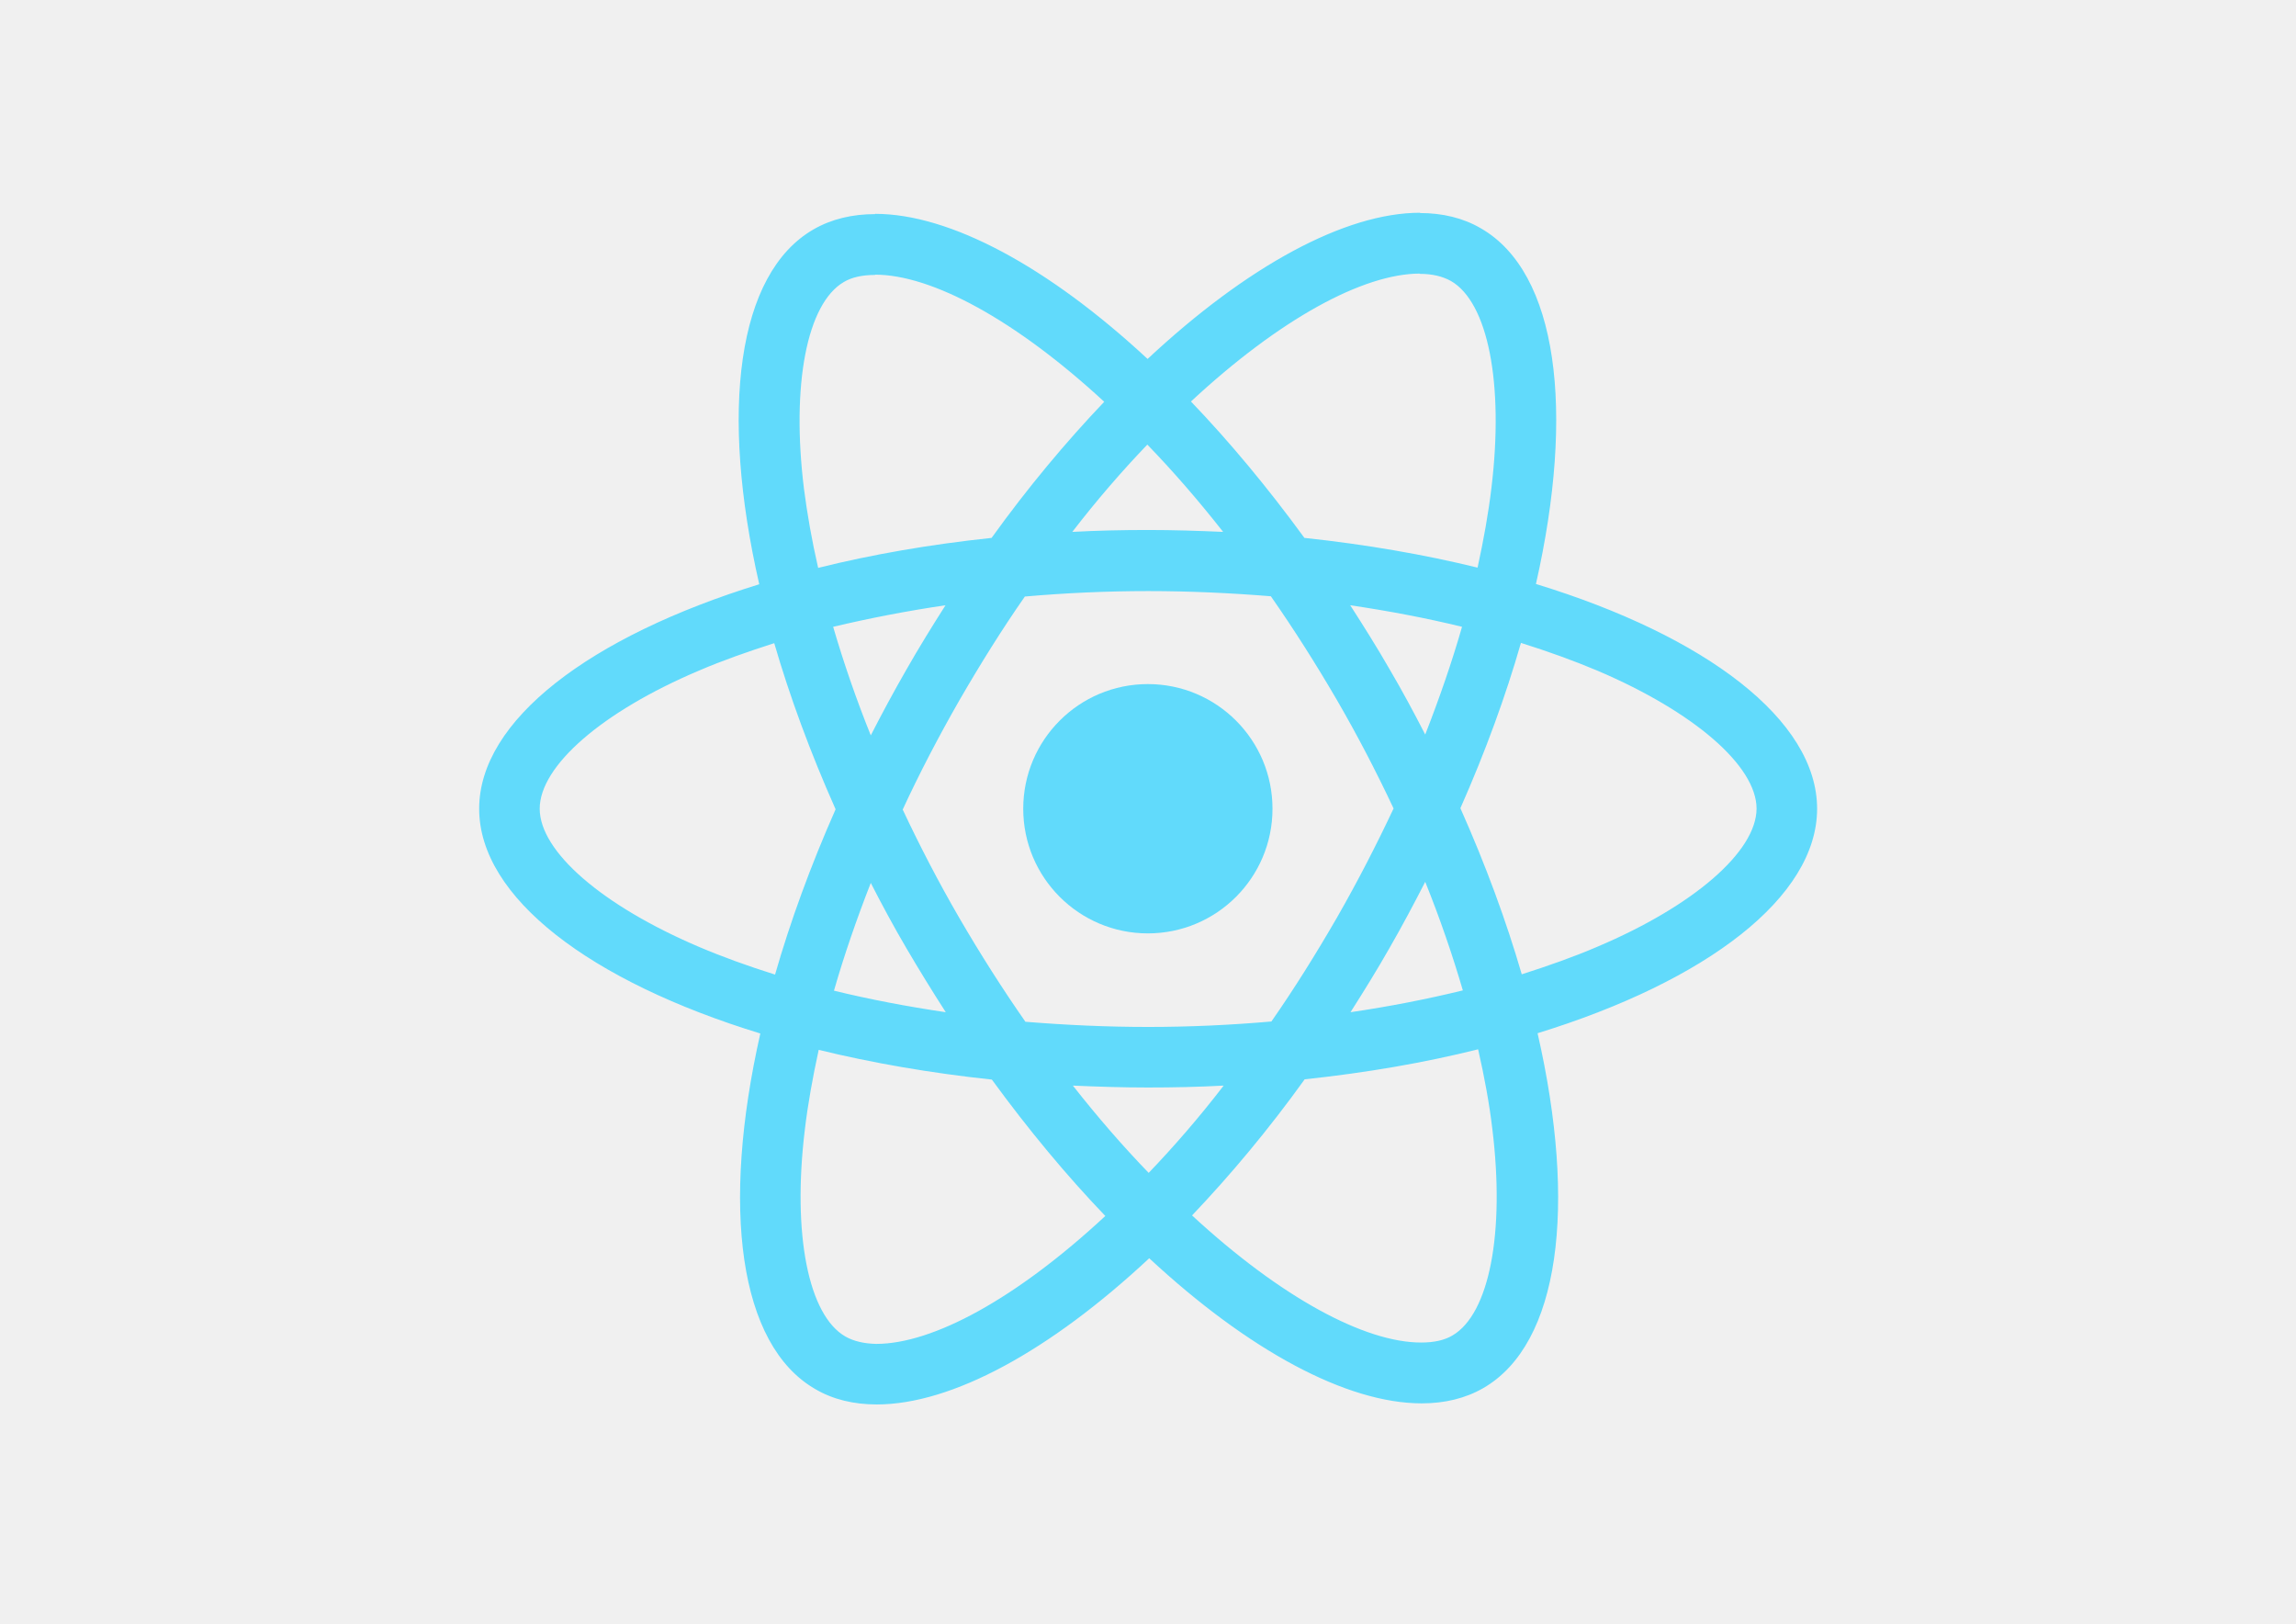
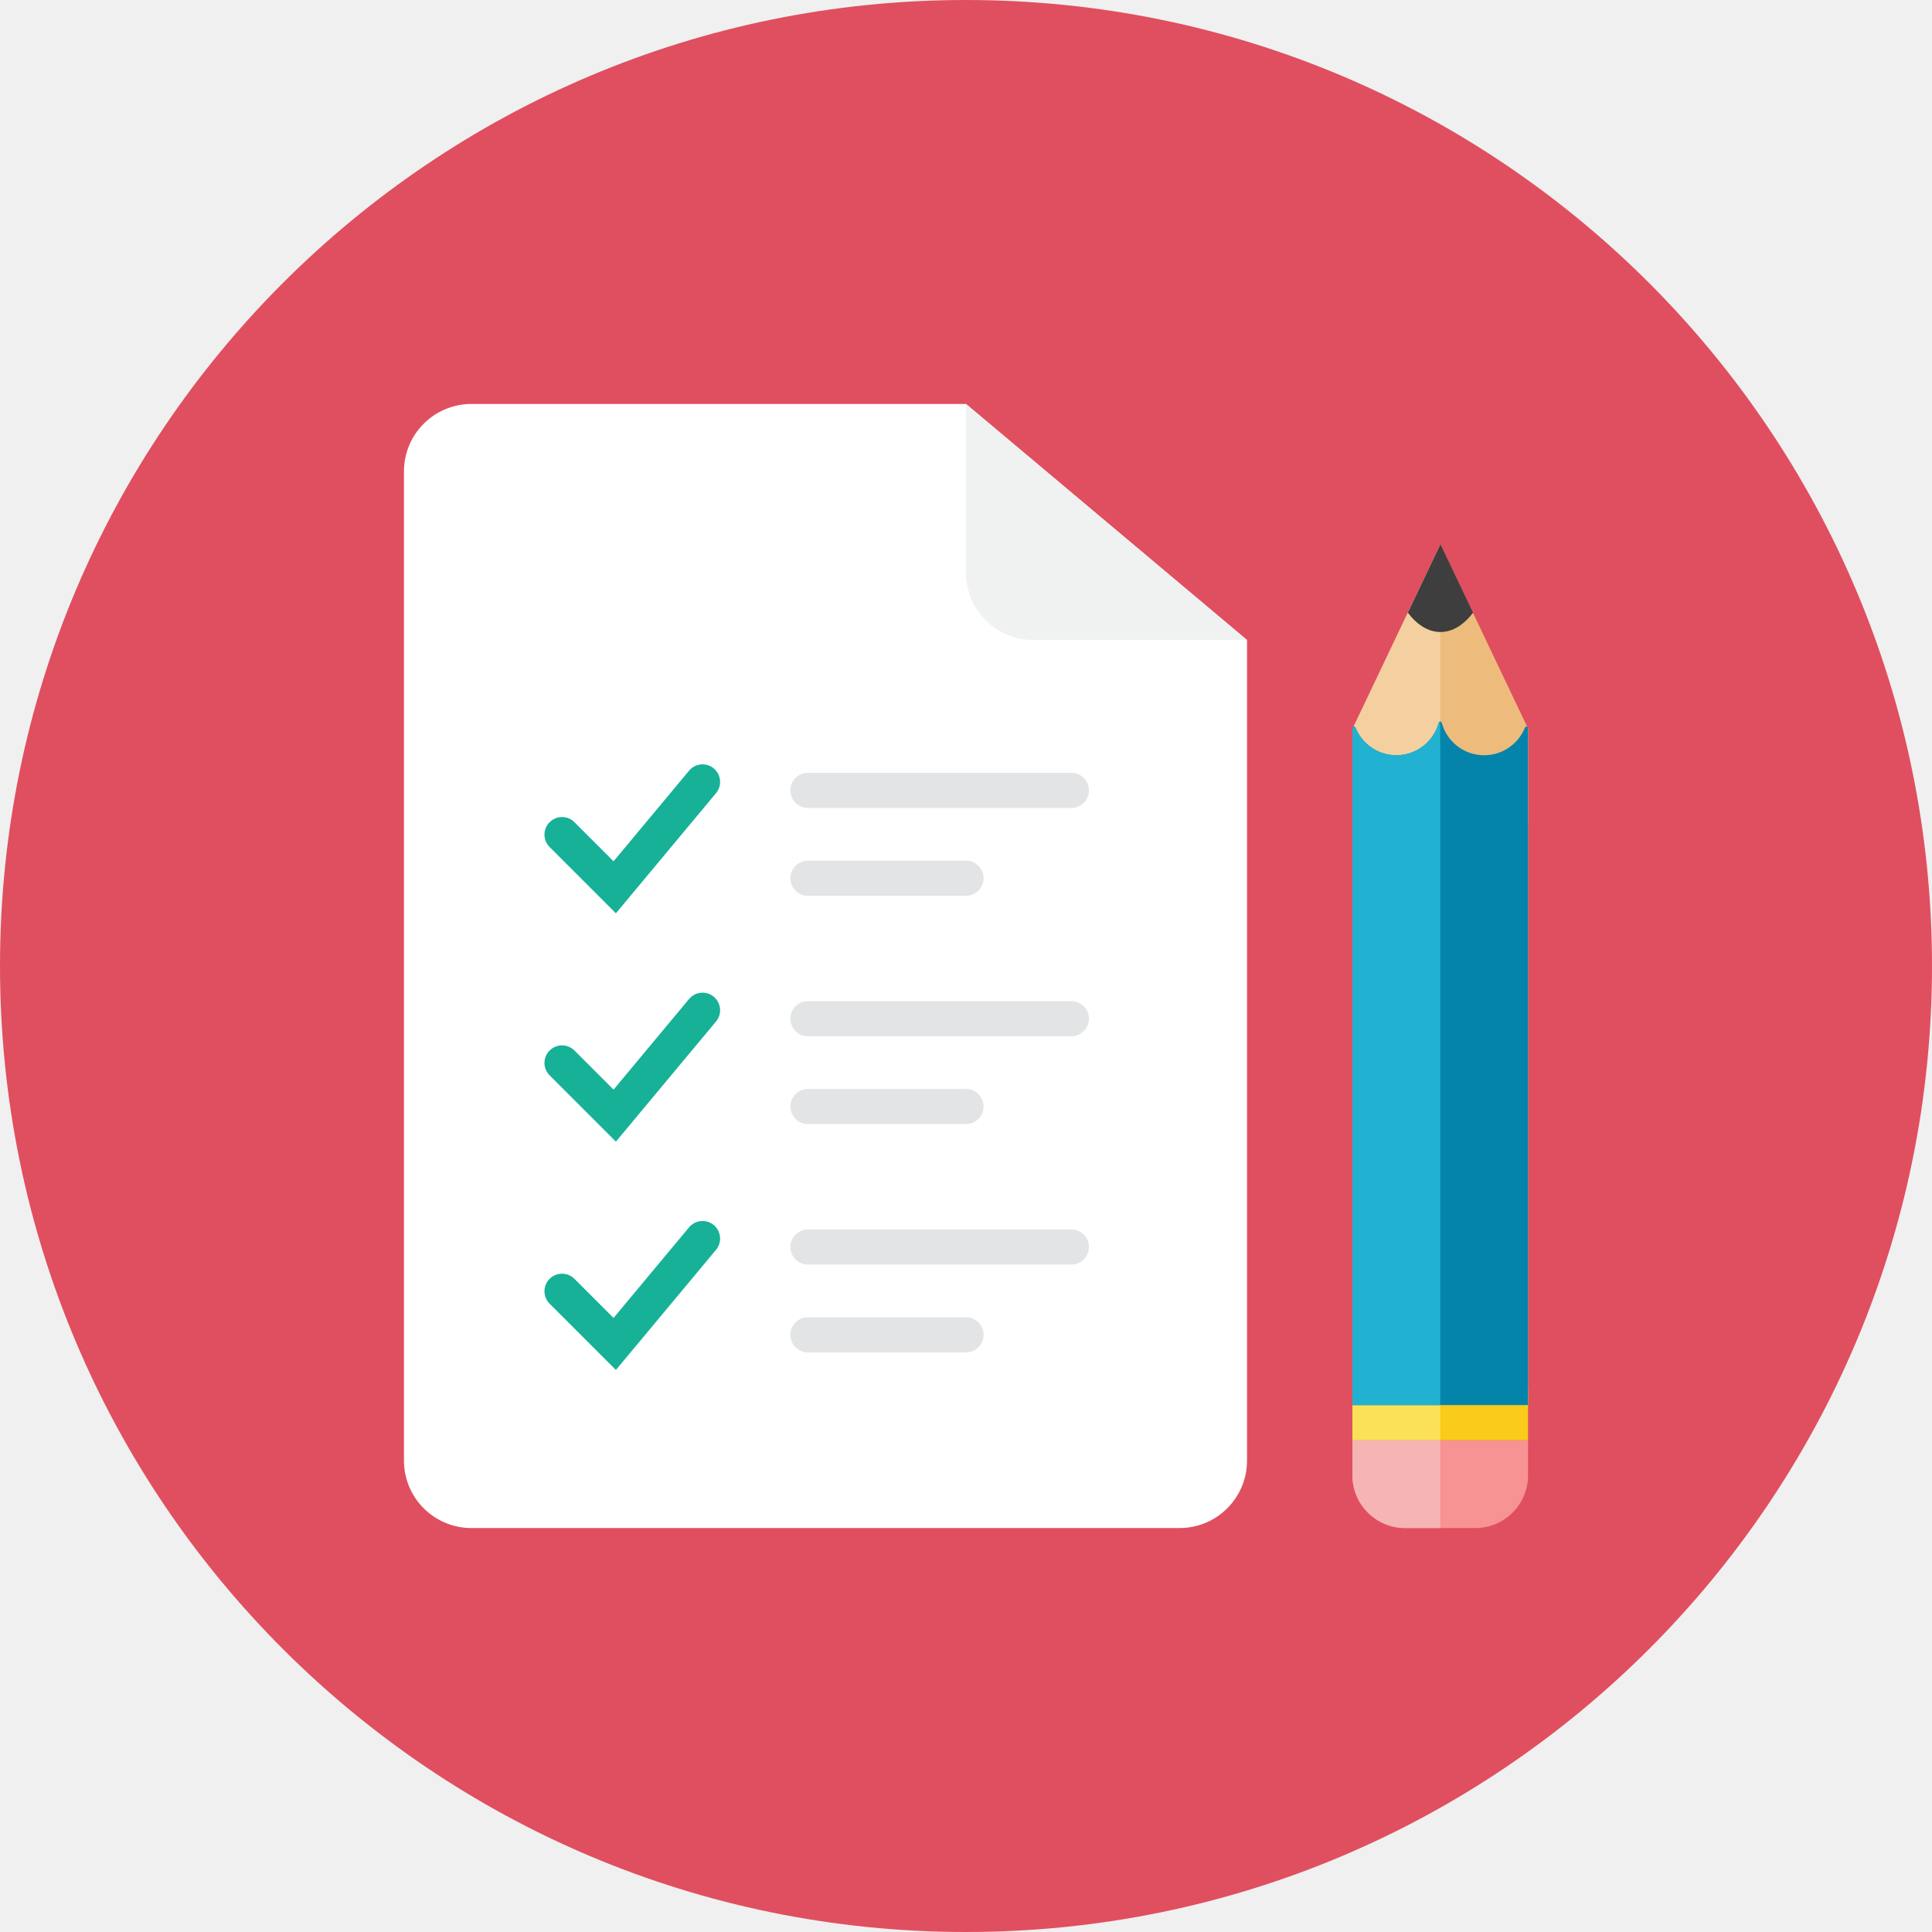
- <svg xmlns="http://www.w3.org/2000/svg" viewBox="0 0 841.9 595.3">
-   <g fill="#61DAFB">
-     <path d="M666.3 296.5c0-32.5-40.7-63.3-103.1-82.4 14.4-63.6 8-114.2-20.2-130.4-6.5-3.8-14.1-5.6-22.4-5.6v22.3c4.6 0 8.3.9 11.4 2.6 13.6 7.8 19.5 37.5 14.9 75.7-1.1 9.4-2.9 19.3-5.1 29.4-19.6-4.8-41-8.5-63.5-10.9-13.5-18.5-27.5-35.3-41.6-50 32.6-30.3 63.2-46.9 84-46.9V78c-27.5 0-63.5 19.6-99.9 53.6-36.4-33.8-72.4-53.2-99.9-53.2v22.3c20.7 0 51.4 16.5 84 46.6-14 14.7-28 31.4-41.3 49.9-22.6 2.4-44 6.1-63.6 11-2.3-10-4-19.7-5.2-29-4.7-38.2 1.1-67.9 14.6-75.8 3-1.8 6.9-2.6 11.5-2.6V78.5c-8.4 0-16 1.8-22.6 5.6-28.1 16.2-34.4 66.7-19.9 130.1-62.2 19.2-102.7 49.9-102.7 82.3 0 32.5 40.7 63.3 103.1 82.4-14.4 63.6-8 114.2 20.2 130.4 6.5 3.8 14.1 5.6 22.5 5.6 27.5 0 63.5-19.6 99.9-53.6 36.4 33.8 72.4 53.2 99.9 53.2 8.4 0 16-1.8 22.6-5.6 28.1-16.2 34.4-66.7 19.9-130.1 62-19.1 102.5-49.9 102.5-82.3zm-130.2-66.7c-3.7 12.9-8.3 26.2-13.5 39.5-4.1-8-8.4-16-13.1-24-4.6-8-9.5-15.8-14.4-23.4 14.2 2.1 27.9 4.7 41 7.9zm-45.8 106.5c-7.8 13.5-15.8 26.3-24.1 38.2-14.9 1.3-30 2-45.2 2-15.1 0-30.2-.7-45-1.9-8.3-11.9-16.4-24.6-24.2-38-7.6-13.1-14.5-26.4-20.8-39.8 6.2-13.4 13.2-26.8 20.7-39.9 7.8-13.5 15.8-26.3 24.1-38.2 14.9-1.3 30-2 45.2-2 15.1 0 30.2.7 45 1.9 8.3 11.9 16.4 24.6 24.2 38 7.6 13.1 14.5 26.4 20.8 39.8-6.3 13.4-13.2 26.8-20.7 39.9zm32.3-13c5.4 13.4 10 26.8 13.8 39.8-13.1 3.2-26.9 5.9-41.2 8 4.9-7.7 9.8-15.6 14.4-23.7 4.6-8 8.9-16.1 13-24.1zM421.2 430c-9.3-9.6-18.6-20.3-27.8-32 9 .4 18.2.7 27.5.7 9.4 0 18.7-.2 27.8-.7-9 11.7-18.3 22.4-27.5 32zm-74.4-58.9c-14.2-2.1-27.9-4.7-41-7.9 3.7-12.9 8.3-26.2 13.5-39.5 4.1 8 8.4 16 13.1 24 4.7 8 9.5 15.8 14.4 23.4zM420.7 163c9.3 9.6 18.6 20.3 27.8 32-9-.4-18.2-.7-27.5-.7-9.4 0-18.7.2-27.8.7 9-11.7 18.3-22.4 27.5-32zm-74 58.9c-4.9 7.7-9.8 15.6-14.4 23.7-4.6 8-8.9 16-13 24-5.4-13.4-10-26.8-13.8-39.8 13.1-3.1 26.9-5.8 41.2-7.9zm-90.5 125.2c-35.4-15.1-58.3-34.9-58.3-50.6 0-15.7 22.9-35.6 58.3-50.6 8.6-3.7 18-7 27.7-10.1 5.7 19.6 13.2 40 22.5 60.9-9.2 20.8-16.6 41.1-22.2 60.6-9.9-3.1-19.3-6.5-28-10.2zM310 490c-13.6-7.8-19.5-37.5-14.9-75.7 1.1-9.4 2.9-19.3 5.1-29.4 19.6 4.8 41 8.5 63.5 10.9 13.5 18.5 27.5 35.3 41.6 50-32.6 30.3-63.2 46.9-84 46.9-4.5-.1-8.3-1-11.3-2.7zm237.2-76.2c4.7 38.2-1.1 67.9-14.6 75.8-3 1.8-6.9 2.6-11.5 2.6-20.7 0-51.4-16.5-84-46.6 14-14.7 28-31.4 41.3-49.9 22.6-2.4 44-6.1 63.6-11 2.3 10.1 4.1 19.8 5.2 29.1zm38.5-66.7c-8.6 3.7-18 7-27.7 10.1-5.7-19.6-13.2-40-22.5-60.9 9.2-20.8 16.6-41.1 22.2-60.6 9.9 3.1 19.3 6.5 28.1 10.2 35.4 15.1 58.3 34.9 58.3 50.6-.1 15.7-23 35.6-58.4 50.6zM320.8 78.4z" />
-     <circle cx="420.9" cy="296.5" r="45.7" />
-     <path d="M520.5 78.1z" />
+ <svg xmlns="http://www.w3.org/2000/svg" version="1.0" x="0px" y="0px" width="110px" height="110px" viewBox="0 0 110 110" style="enable-background:new 0 0 110 110;" xml:space="preserve">
+   <g id="Artboard">
+ </g>
+   <g id="Multicolor">
+     <circle style="fill:#E04F5F;" cx="55" cy="55" r="55" />
+     <g>
+       <path style="fill:#FFFFFF;" d="M23,26.84c0-2.121,1.719-3.84,3.84-3.84H55l16,13.44v46.72c0,2.121-1.719,3.84-3.84,3.84H26.84    C24.719,87,23,85.281,23,83.16V26.84z" />
+       <path style="fill:#F0F1F1;" d="M55,23v9.6c0,2.121,1.719,3.84,3.84,3.84H71L55,23z" />
+       <polygon style="fill:#F4D0A1;" points="77,41.5 82,31 87,41.5 87,80 77,80   " />
+       <polygon style="fill:#EDBC7C;" points="87,47 87,41.5 82,31 82,47   " />
+       <path style="fill:#F79392;" d="M87,84c0,1.657-1.343,3-3,3h-4c-1.657,0-3-1.343-3-3v-2h10V84z" />
+       <path style="fill:#E2E4E5;" d="M62,45c0,0.55-0.45,1-1,1H46c-0.55,0-1-0.45-1-1l0,0c0-0.55,0.45-1,1-1h15C61.55,44,62,44.45,62,45    L62,45z" />
+       <path style="fill:#E2E4E5;" d="M56,50c0,0.55-0.45,1-1,1h-9c-0.55,0-1-0.45-1-1l0,0c0-0.55,0.45-1,1-1h9C55.55,49,56,49.45,56,50    L56,50z" />
+       <path style="fill:#E2E4E5;" d="M62,58c0,0.55-0.45,1-1,1H46c-0.55,0-1-0.45-1-1l0,0c0-0.55,0.45-1,1-1h15C61.55,57,62,57.45,62,58    L62,58z" />
+       <path style="fill:#E2E4E5;" d="M56,63c0,0.55-0.45,1-1,1h-9c-0.55,0-1-0.45-1-1l0,0c0-0.55,0.45-1,1-1h9C55.55,62,56,62.45,56,63    L56,63z" />
+       <path style="fill:#E2E4E5;" d="M62,71c0,0.55-0.45,1-1,1H46c-0.55,0-1-0.45-1-1l0,0c0-0.55,0.45-1,1-1h15C61.55,70,62,70.45,62,71    L62,71z" />
+       <path style="fill:#E2E4E5;" d="M56,76c0,0.55-0.45,1-1,1h-9c-0.55,0-1-0.45-1-1l0,0c0-0.55,0.45-1,1-1h9C55.55,75,56,75.45,56,76    L56,76z" />
+       <g>
+         <path style="fill:#17B198;" d="M35.067,52l-3.774-3.774c-0.391-0.39-0.391-1.024,0-1.414c0.391-0.391,1.024-0.391,1.414,0     l2.226,2.226l4.299-5.159c0.354-0.425,0.984-0.482,1.408-0.128c0.424,0.354,0.482,0.984,0.128,1.408L35.067,52z" />
+       </g>
+       <g>
+         <path style="fill:#17B198;" d="M35.067,65l-3.774-3.774c-0.391-0.39-0.391-1.024,0-1.414c0.391-0.391,1.024-0.391,1.414,0     l2.226,2.226l4.299-5.159c0.354-0.425,0.984-0.482,1.408-0.128c0.424,0.354,0.482,0.984,0.128,1.408L35.067,65z" />
+       </g>
+       <g>
+         <path style="fill:#17B198;" d="M35.067,78l-3.774-3.774c-0.391-0.39-0.391-1.024,0-1.414c0.391-0.391,1.024-0.391,1.414,0     l2.226,2.226l4.299-5.159c0.354-0.425,0.984-0.482,1.408-0.128c0.424,0.354,0.482,0.984,0.128,1.408L35.067,78z" />
+       </g>
+       <rect x="77" y="79" style="fill:#FACB1B;" width="10" height="3" />
+       <rect x="77" y="80" style="fill:#FBE158;" width="5" height="2" />
+       <path style="fill:#3E3E3F;" d="M82.013,30.984l-1.857,3.899c0.512,0.678,1.152,1.101,1.857,1.101s1.345-0.422,1.857-1.101    L82.013,30.984z" />
+       <path style="fill:#0484AB;" d="M84.5,43c-1.154,0-2.126-0.782-2.413-1.845c-0.026-0.097-0.147-0.097-0.173,0    C81.626,42.218,80.654,43,79.5,43c-1.052,0-1.953-0.65-2.322-1.571C77.139,41.332,77,41.359,77,41.464V80h10V41.464    c0-0.105-0.139-0.131-0.178-0.034C86.453,42.35,85.552,43,84.5,43z" />
+       <path style="fill:#21B2D1;" d="M77,80V41.493c0-0.111,0.147-0.139,0.19-0.036C77.565,42.363,78.458,43,79.5,43    c1.159,0,2.134-0.789,2.417-1.859C81.931,41.089,82,41.096,82,41.15V80H77z" />
+       <path style="fill:#F7B4B4;" d="M77,82v2c0,1.657,1.343,3,3,3h2v-5H77z" />
+     </g>
  </g>
</svg>
